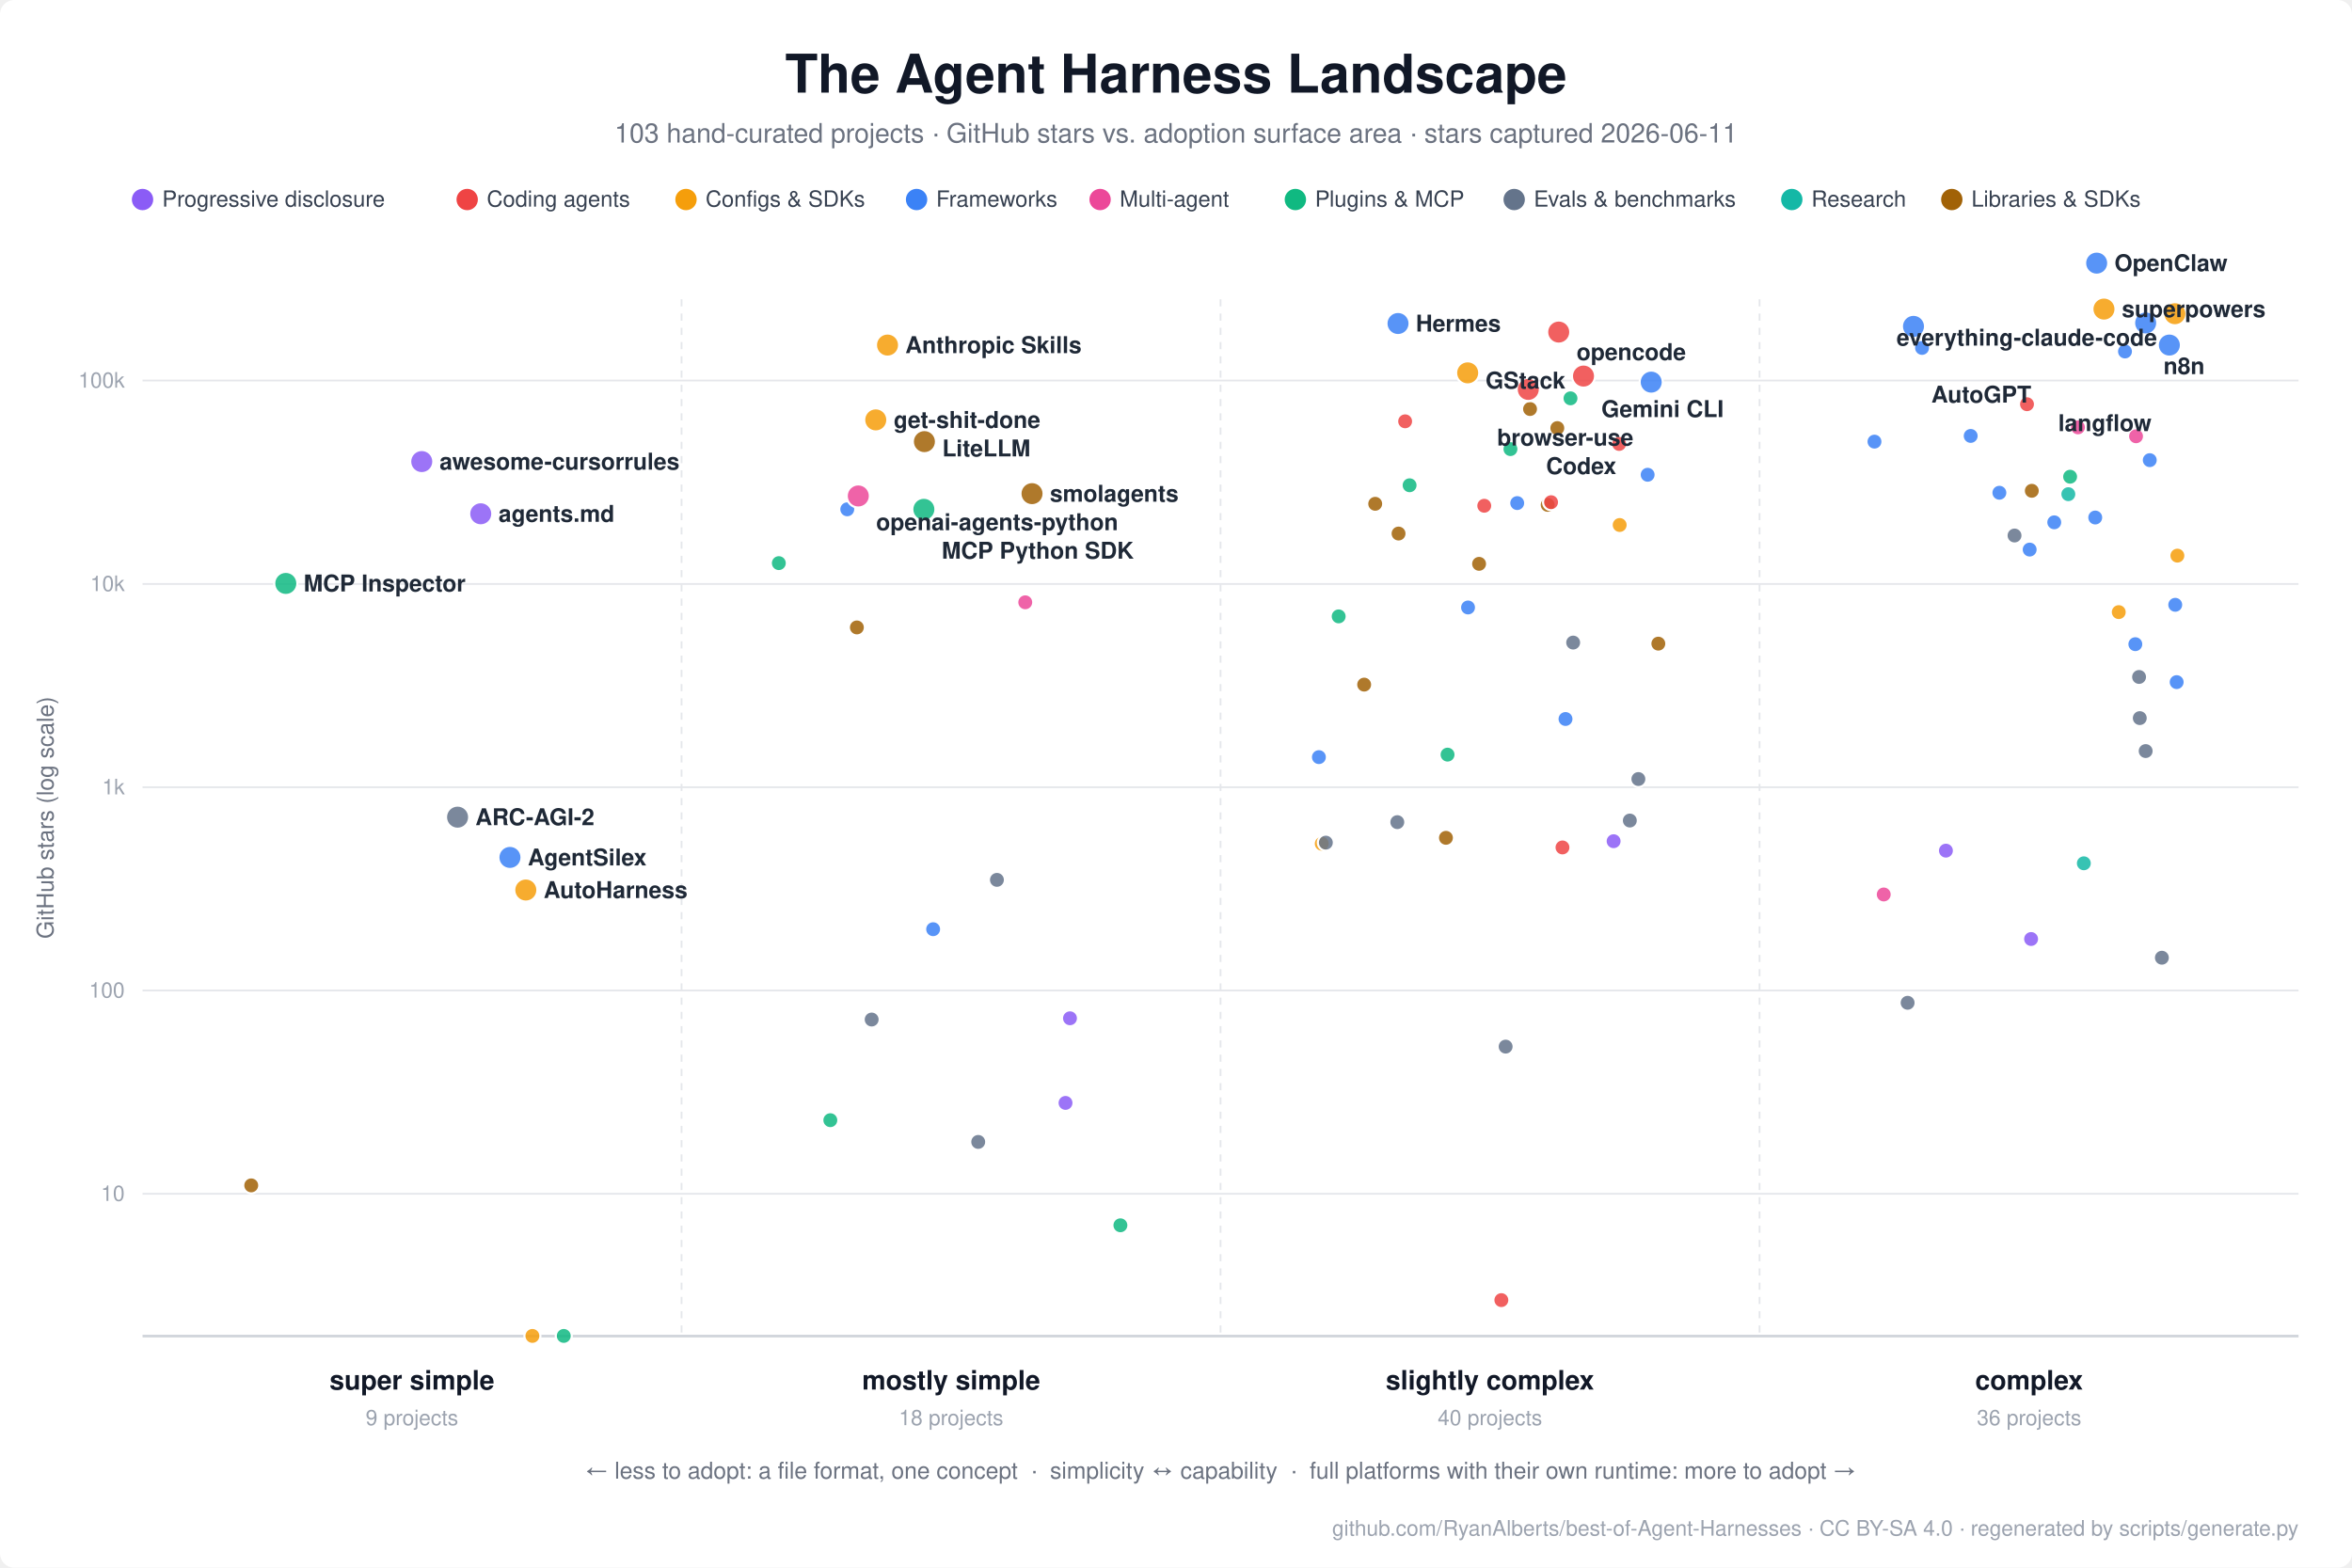
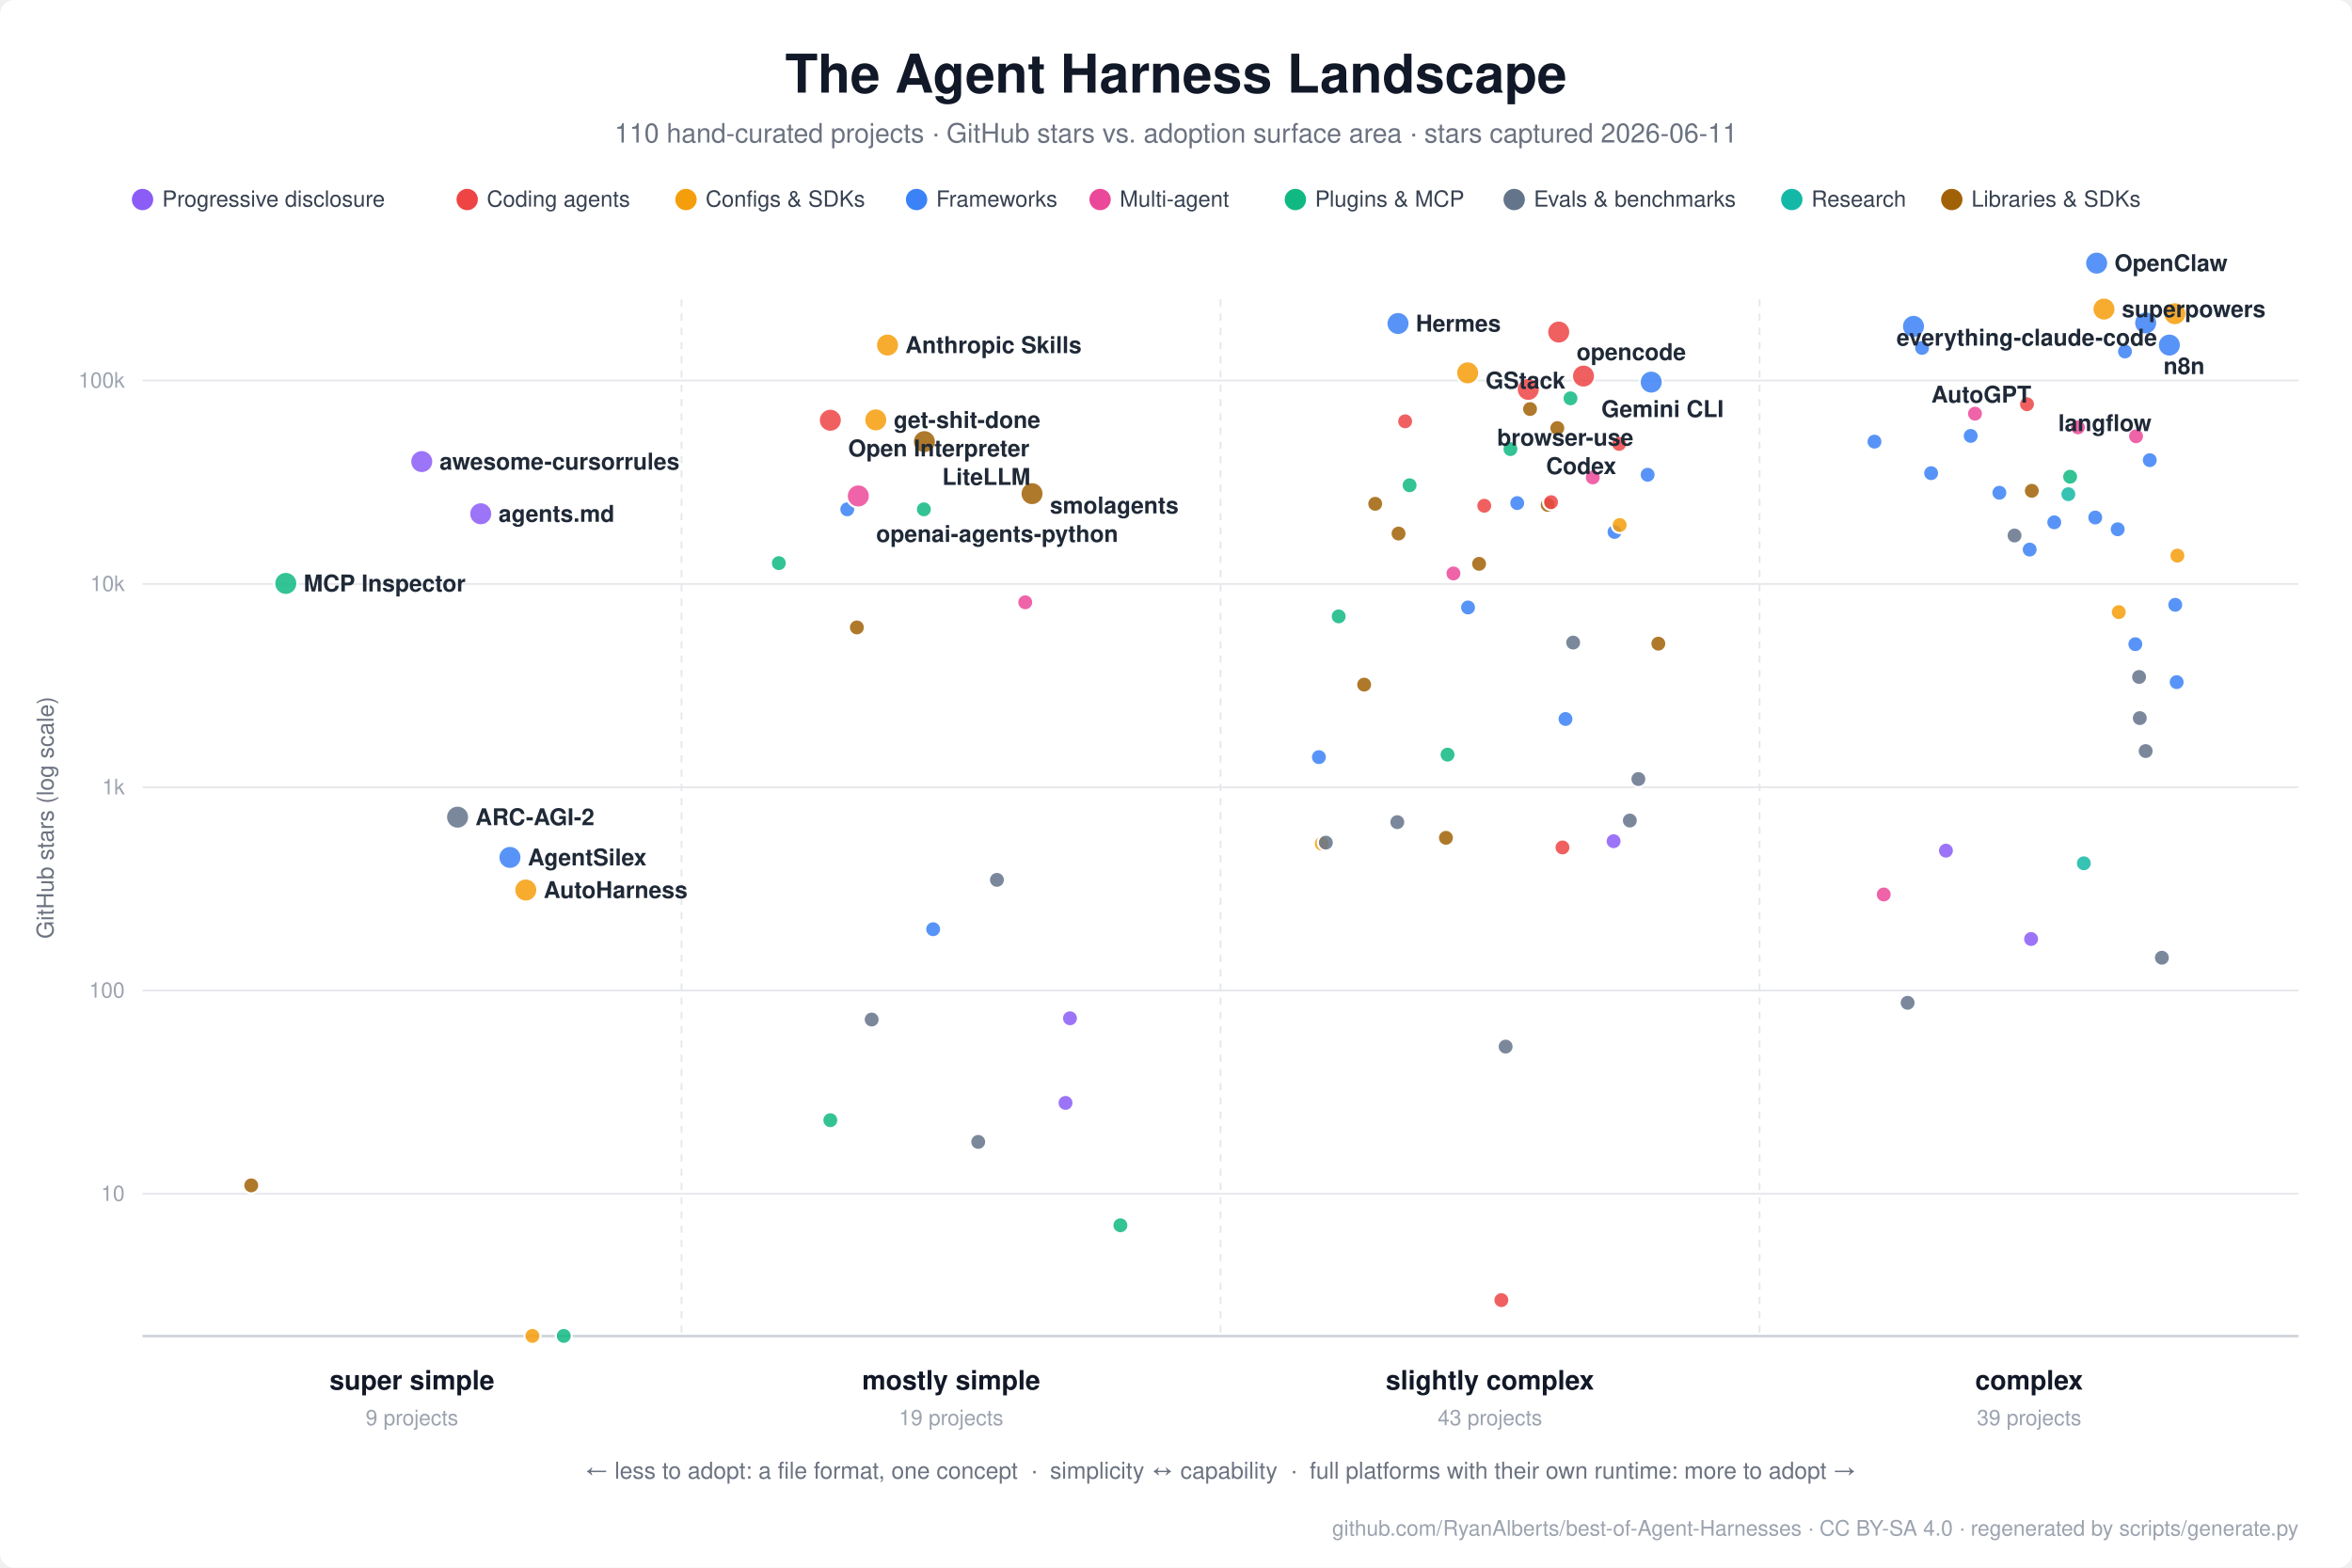
<svg xmlns="http://www.w3.org/2000/svg" viewBox="0 0 1320 880" font-family="-apple-system, 'Segoe UI', Helvetica, Arial, sans-serif">
  <rect width="1320" height="880" fill="#ffffff" rx="8" />
  <text x="660.0" y="52" text-anchor="middle" font-size="30" font-weight="700" fill="#111827">The Agent Harness Landscape</text>
-   <text x="660.0" y="80" text-anchor="middle" font-size="15" fill="#6b7280">103 hand-curated projects · GitHub stars vs. adoption surface area · stars captured 2026-06-11</text>
+   <text x="660.0" y="80" text-anchor="middle" font-size="15" fill="#6b7280">110 hand-curated projects · GitHub stars vs. adoption surface area · stars captured 2026-06-11</text>
  <circle cx="80" cy="112" r="6" fill="#8b5cf6" />
  <text x="91" y="116" font-size="12.5" fill="#374151">Progressive disclosure</text>
  <circle cx="262.2" cy="112" r="6" fill="#ef4444" />
  <text x="273.2" y="116" font-size="12.5" fill="#374151">Coding agents</text>
  <circle cx="385.0" cy="112" r="6" fill="#f59e0b" />
  <text x="396.0" y="116" font-size="12.5" fill="#374151">Configs &amp; SDKs</text>
  <circle cx="514.4" cy="112" r="6" fill="#3b82f6" />
  <text x="525.4" y="116" font-size="12.5" fill="#374151">Frameworks</text>
  <circle cx="617.4" cy="112" r="6" fill="#ec4899" />
  <text x="628.4" y="116" font-size="12.5" fill="#374151">Multi-agent</text>
  <circle cx="727.0" cy="112" r="6" fill="#10b981" />
  <text x="738.0" y="116" font-size="12.5" fill="#374151">Plugins &amp; MCP</text>
  <circle cx="849.8" cy="112" r="6" fill="#64748b" />
  <text x="860.8" y="116" font-size="12.5" fill="#374151">Evals &amp; benchmarks</text>
  <circle cx="1005.6" cy="112" r="6" fill="#14b8a6" />
  <text x="1016.6" y="116" font-size="12.5" fill="#374151">Research</text>
  <circle cx="1095.4" cy="112" r="6" fill="#a16207" />
  <text x="1106.4" y="116" font-size="12.5" fill="#374151">Libraries &amp; SDKs</text>
  <line x1="80" y1="670.1" x2="1290" y2="670.1" stroke="#e5e7eb" stroke-width="1" />
  <text x="70" y="674.1" text-anchor="end" font-size="12" fill="#9ca3af">10</text>
  <line x1="80" y1="556.0" x2="1290" y2="556.0" stroke="#e5e7eb" stroke-width="1" />
  <text x="70" y="560.0" text-anchor="end" font-size="12" fill="#9ca3af">100</text>
  <line x1="80" y1="441.9" x2="1290" y2="441.9" stroke="#e5e7eb" stroke-width="1" />
  <text x="70" y="445.9" text-anchor="end" font-size="12" fill="#9ca3af">1k</text>
  <line x1="80" y1="327.8" x2="1290" y2="327.8" stroke="#e5e7eb" stroke-width="1" />
  <text x="70" y="331.8" text-anchor="end" font-size="12" fill="#9ca3af">10k</text>
  <line x1="80" y1="213.6" x2="1290" y2="213.6" stroke="#e5e7eb" stroke-width="1" />
  <text x="70" y="217.6" text-anchor="end" font-size="12" fill="#9ca3af">100k</text>
  <text x="30" y="459" font-size="13" fill="#6b7280" transform="rotate(-90 30 459)" text-anchor="middle">GitHub stars (log scale)</text>
  <text x="231.2" y="780" text-anchor="middle" font-size="15" font-weight="600" fill="#111827">super simple</text>
  <text x="231.2" y="800" text-anchor="middle" font-size="12" fill="#9ca3af">9 projects</text>
  <line x1="382.5" y1="168" x2="382.5" y2="750" stroke="#e5e7eb" stroke-width="1" stroke-dasharray="4 4" />
  <text x="533.8" y="780" text-anchor="middle" font-size="15" font-weight="600" fill="#111827">mostly simple</text>
-   <text x="533.8" y="800" text-anchor="middle" font-size="12" fill="#9ca3af">18 projects</text>
+   <text x="533.8" y="800" text-anchor="middle" font-size="12" fill="#9ca3af">19 projects</text>
  <line x1="685.0" y1="168" x2="685.0" y2="750" stroke="#e5e7eb" stroke-width="1" stroke-dasharray="4 4" />
  <text x="836.2" y="780" text-anchor="middle" font-size="15" font-weight="600" fill="#111827">slightly complex</text>
-   <text x="836.2" y="800" text-anchor="middle" font-size="12" fill="#9ca3af">40 projects</text>
+   <text x="836.2" y="800" text-anchor="middle" font-size="12" fill="#9ca3af">43 projects</text>
  <line x1="987.5" y1="168" x2="987.5" y2="750" stroke="#e5e7eb" stroke-width="1" stroke-dasharray="4 4" />
  <text x="1138.8" y="780" text-anchor="middle" font-size="15" font-weight="600" fill="#111827">complex</text>
-   <text x="1138.8" y="800" text-anchor="middle" font-size="12" fill="#9ca3af">36 projects</text>
+   <text x="1138.8" y="800" text-anchor="middle" font-size="12" fill="#9ca3af">39 projects</text>
  <line x1="80" y1="750" x2="1290" y2="750" stroke="#d1d5db" stroke-width="1.5" />
  <text x="685.0" y="830" text-anchor="middle" font-size="13" fill="#6b7280">←  less to adopt: a file format, one concept  ·  simplicity ↔ capability  ·  full platforms with their own runtime: more to adopt  →</text>
  <circle cx="316.4" cy="749.9" r="4.5" fill="#10b981" fill-opacity="0.85" stroke="#ffffff" stroke-width="1.2" />
  <circle cx="298.8" cy="749.9" r="4.5" fill="#f59e0b" fill-opacity="0.85" stroke="#ffffff" stroke-width="1.2" />
  <circle cx="842.6" cy="729.8" r="4.5" fill="#ef4444" fill-opacity="0.85" stroke="#ffffff" stroke-width="1.2" />
  <circle cx="628.8" cy="687.8" r="4.5" fill="#10b981" fill-opacity="0.85" stroke="#ffffff" stroke-width="1.2" />
  <circle cx="141.0" cy="665.4" r="4.5" fill="#a16207" fill-opacity="0.85" stroke="#ffffff" stroke-width="1.2" />
  <circle cx="549.0" cy="641.0" r="4.5" fill="#64748b" fill-opacity="0.85" stroke="#ffffff" stroke-width="1.2" />
  <circle cx="466.0" cy="628.8" r="4.5" fill="#10b981" fill-opacity="0.85" stroke="#ffffff" stroke-width="1.2" />
  <circle cx="598.0" cy="619.1" r="4.5" fill="#8b5cf6" fill-opacity="0.85" stroke="#ffffff" stroke-width="1.2" />
  <circle cx="845.0" cy="587.5" r="4.5" fill="#64748b" fill-opacity="0.85" stroke="#ffffff" stroke-width="1.2" />
  <circle cx="489.2" cy="572.3" r="4.5" fill="#64748b" fill-opacity="0.85" stroke="#ffffff" stroke-width="1.2" />
  <circle cx="600.5" cy="571.6" r="4.5" fill="#8b5cf6" fill-opacity="0.85" stroke="#ffffff" stroke-width="1.2" />
  <circle cx="1070.6" cy="562.9" r="4.5" fill="#64748b" fill-opacity="0.85" stroke="#ffffff" stroke-width="1.2" />
  <circle cx="1213.3" cy="537.6" r="4.5" fill="#64748b" fill-opacity="0.85" stroke="#ffffff" stroke-width="1.2" />
  <circle cx="1139.9" cy="527.1" r="4.5" fill="#8b5cf6" fill-opacity="0.85" stroke="#ffffff" stroke-width="1.2" />
  <circle cx="523.7" cy="521.6" r="4.5" fill="#3b82f6" fill-opacity="0.85" stroke="#ffffff" stroke-width="1.2" />
  <circle cx="1057.2" cy="502.1" r="4.5" fill="#ec4899" fill-opacity="0.85" stroke="#ffffff" stroke-width="1.2" />
  <circle cx="295.1" cy="499.6" r="6.5" fill="#f59e0b" fill-opacity="0.85" stroke="#ffffff" stroke-width="1.2" />
  <circle cx="559.5" cy="493.9" r="4.5" fill="#64748b" fill-opacity="0.85" stroke="#ffffff" stroke-width="1.2" />
  <circle cx="1169.5" cy="484.6" r="4.5" fill="#14b8a6" fill-opacity="0.85" stroke="#ffffff" stroke-width="1.2" />
  <circle cx="286.2" cy="481.3" r="6.5" fill="#3b82f6" fill-opacity="0.85" stroke="#ffffff" stroke-width="1.2" />
  <circle cx="1092.1" cy="477.5" r="4.5" fill="#8b5cf6" fill-opacity="0.85" stroke="#ffffff" stroke-width="1.2" />
  <circle cx="876.9" cy="475.7" r="4.5" fill="#ef4444" fill-opacity="0.85" stroke="#ffffff" stroke-width="1.2" />
  <circle cx="741.8" cy="473.6" r="4.5" fill="#f59e0b" fill-opacity="0.85" stroke="#ffffff" stroke-width="1.2" />
  <circle cx="744.1" cy="473.0" r="4.5" fill="#64748b" fill-opacity="0.85" stroke="#ffffff" stroke-width="1.2" />
  <circle cx="905.6" cy="472.2" r="4.5" fill="#8b5cf6" fill-opacity="0.85" stroke="#ffffff" stroke-width="1.2" />
  <circle cx="811.5" cy="470.3" r="4.5" fill="#a16207" fill-opacity="0.85" stroke="#ffffff" stroke-width="1.2" />
  <circle cx="784.2" cy="461.5" r="4.5" fill="#64748b" fill-opacity="0.85" stroke="#ffffff" stroke-width="1.2" />
  <circle cx="914.7" cy="460.6" r="4.5" fill="#64748b" fill-opacity="0.85" stroke="#ffffff" stroke-width="1.2" />
  <circle cx="256.8" cy="458.7" r="6.5" fill="#64748b" fill-opacity="0.85" stroke="#ffffff" stroke-width="1.2" />
  <circle cx="919.5" cy="437.3" r="4.5" fill="#64748b" fill-opacity="0.85" stroke="#ffffff" stroke-width="1.2" />
  <circle cx="740.2" cy="425.0" r="4.5" fill="#3b82f6" fill-opacity="0.85" stroke="#ffffff" stroke-width="1.2" />
  <circle cx="812.4" cy="423.6" r="4.5" fill="#10b981" fill-opacity="0.85" stroke="#ffffff" stroke-width="1.2" />
  <circle cx="1204.2" cy="421.6" r="4.5" fill="#64748b" fill-opacity="0.85" stroke="#ffffff" stroke-width="1.2" />
  <circle cx="878.6" cy="403.6" r="4.5" fill="#3b82f6" fill-opacity="0.85" stroke="#ffffff" stroke-width="1.2" />
  <circle cx="1200.9" cy="403.1" r="4.5" fill="#64748b" fill-opacity="0.85" stroke="#ffffff" stroke-width="1.2" />
  <circle cx="765.6" cy="384.3" r="4.5" fill="#a16207" fill-opacity="0.85" stroke="#ffffff" stroke-width="1.2" />
  <circle cx="1221.6" cy="382.9" r="4.5" fill="#3b82f6" fill-opacity="0.85" stroke="#ffffff" stroke-width="1.2" />
  <circle cx="1200.5" cy="380.0" r="4.5" fill="#64748b" fill-opacity="0.85" stroke="#ffffff" stroke-width="1.2" />
  <circle cx="1198.4" cy="361.6" r="4.5" fill="#3b82f6" fill-opacity="0.85" stroke="#ffffff" stroke-width="1.2" />
  <circle cx="930.7" cy="361.3" r="4.5" fill="#a16207" fill-opacity="0.85" stroke="#ffffff" stroke-width="1.2" />
  <circle cx="882.9" cy="360.7" r="4.5" fill="#64748b" fill-opacity="0.85" stroke="#ffffff" stroke-width="1.2" />
  <circle cx="480.9" cy="352.2" r="4.5" fill="#a16207" fill-opacity="0.85" stroke="#ffffff" stroke-width="1.2" />
  <circle cx="751.3" cy="346.0" r="4.5" fill="#10b981" fill-opacity="0.85" stroke="#ffffff" stroke-width="1.2" />
  <circle cx="1189.1" cy="343.6" r="4.5" fill="#f59e0b" fill-opacity="0.85" stroke="#ffffff" stroke-width="1.2" />
  <circle cx="823.9" cy="341.0" r="4.5" fill="#3b82f6" fill-opacity="0.85" stroke="#ffffff" stroke-width="1.2" />
  <circle cx="1220.8" cy="339.5" r="4.5" fill="#3b82f6" fill-opacity="0.85" stroke="#ffffff" stroke-width="1.2" />
  <circle cx="575.4" cy="338.1" r="4.5" fill="#ec4899" fill-opacity="0.85" stroke="#ffffff" stroke-width="1.2" />
  <circle cx="160.4" cy="327.5" r="6.5" fill="#10b981" fill-opacity="0.85" stroke="#ffffff" stroke-width="1.2" />
+   <circle cx="815.7" cy="321.9" r="4.5" fill="#ec4899" fill-opacity="0.85" stroke="#ffffff" stroke-width="1.2" />
  <circle cx="830.1" cy="316.5" r="4.5" fill="#a16207" fill-opacity="0.85" stroke="#ffffff" stroke-width="1.2" />
  <circle cx="437.1" cy="316.1" r="4.5" fill="#10b981" fill-opacity="0.85" stroke="#ffffff" stroke-width="1.2" />
  <circle cx="1222.0" cy="311.9" r="4.5" fill="#f59e0b" fill-opacity="0.85" stroke="#ffffff" stroke-width="1.2" />
  <circle cx="1139.1" cy="308.5" r="4.5" fill="#3b82f6" fill-opacity="0.85" stroke="#ffffff" stroke-width="1.2" />
  <circle cx="1130.6" cy="300.6" r="4.5" fill="#64748b" fill-opacity="0.85" stroke="#ffffff" stroke-width="1.2" />
  <circle cx="784.9" cy="299.5" r="4.5" fill="#a16207" fill-opacity="0.85" stroke="#ffffff" stroke-width="1.2" />
+   <circle cx="906.1" cy="298.6" r="4.5" fill="#3b82f6" fill-opacity="0.85" stroke="#ffffff" stroke-width="1.2" />
+   <circle cx="1188.5" cy="297.1" r="4.5" fill="#3b82f6" fill-opacity="0.85" stroke="#ffffff" stroke-width="1.2" />
  <circle cx="909.0" cy="294.7" r="4.5" fill="#f59e0b" fill-opacity="0.85" stroke="#ffffff" stroke-width="1.2" />
  <circle cx="1152.9" cy="293.2" r="4.5" fill="#3b82f6" fill-opacity="0.85" stroke="#ffffff" stroke-width="1.2" />
  <circle cx="1175.9" cy="290.5" r="4.5" fill="#3b82f6" fill-opacity="0.85" stroke="#ffffff" stroke-width="1.2" />
  <circle cx="269.8" cy="288.4" r="6.5" fill="#8b5cf6" fill-opacity="0.85" stroke="#ffffff" stroke-width="1.2" />
  <circle cx="475.5" cy="285.9" r="4.5" fill="#3b82f6" fill-opacity="0.85" stroke="#ffffff" stroke-width="1.2" />
-   <circle cx="518.5" cy="285.9" r="6.5" fill="#10b981" fill-opacity="0.85" stroke="#ffffff" stroke-width="1.2" />
+   <circle cx="518.5" cy="285.9" r="4.5" fill="#10b981" fill-opacity="0.85" stroke="#ffffff" stroke-width="1.2" />
  <circle cx="833.0" cy="283.9" r="4.5" fill="#ef4444" fill-opacity="0.85" stroke="#ffffff" stroke-width="1.2" />
  <circle cx="868.6" cy="283.4" r="4.5" fill="#a16207" fill-opacity="0.85" stroke="#ffffff" stroke-width="1.2" />
  <circle cx="771.8" cy="282.8" r="4.5" fill="#a16207" fill-opacity="0.85" stroke="#ffffff" stroke-width="1.2" />
  <circle cx="851.5" cy="282.4" r="4.5" fill="#3b82f6" fill-opacity="0.85" stroke="#ffffff" stroke-width="1.2" />
  <circle cx="870.5" cy="281.9" r="4.5" fill="#ef4444" fill-opacity="0.85" stroke="#ffffff" stroke-width="1.2" />
  <circle cx="481.7" cy="278.4" r="6.5" fill="#ec4899" fill-opacity="0.85" stroke="#ffffff" stroke-width="1.2" />
  <circle cx="1160.8" cy="277.4" r="4.5" fill="#14b8a6" fill-opacity="0.85" stroke="#ffffff" stroke-width="1.2" />
  <circle cx="579.2" cy="277.1" r="6.5" fill="#a16207" fill-opacity="0.85" stroke="#ffffff" stroke-width="1.2" />
  <circle cx="1122.1" cy="276.6" r="4.5" fill="#3b82f6" fill-opacity="0.85" stroke="#ffffff" stroke-width="1.2" />
  <circle cx="1140.3" cy="275.5" r="4.5" fill="#a16207" fill-opacity="0.85" stroke="#ffffff" stroke-width="1.2" />
  <circle cx="791.1" cy="272.4" r="4.5" fill="#10b981" fill-opacity="0.85" stroke="#ffffff" stroke-width="1.2" />
+   <circle cx="893.9" cy="268.0" r="4.5" fill="#ec4899" fill-opacity="0.85" stroke="#ffffff" stroke-width="1.2" />
  <circle cx="1161.8" cy="267.6" r="4.5" fill="#10b981" fill-opacity="0.85" stroke="#ffffff" stroke-width="1.2" />
  <circle cx="924.7" cy="266.5" r="4.5" fill="#3b82f6" fill-opacity="0.85" stroke="#ffffff" stroke-width="1.2" />
+   <circle cx="1083.8" cy="265.6" r="4.5" fill="#3b82f6" fill-opacity="0.85" stroke="#ffffff" stroke-width="1.2" />
  <circle cx="236.7" cy="259.1" r="6.5" fill="#8b5cf6" fill-opacity="0.85" stroke="#ffffff" stroke-width="1.2" />
  <circle cx="1206.5" cy="258.3" r="4.5" fill="#3b82f6" fill-opacity="0.85" stroke="#ffffff" stroke-width="1.2" />
  <circle cx="847.7" cy="252.1" r="4.5" fill="#10b981" fill-opacity="0.85" stroke="#ffffff" stroke-width="1.2" />
  <circle cx="908.7" cy="249.2" r="4.5" fill="#ef4444" fill-opacity="0.85" stroke="#ffffff" stroke-width="1.2" />
  <circle cx="518.8" cy="247.9" r="6.5" fill="#a16207" fill-opacity="0.85" stroke="#ffffff" stroke-width="1.2" />
  <circle cx="1052.0" cy="247.9" r="4.5" fill="#3b82f6" fill-opacity="0.85" stroke="#ffffff" stroke-width="1.2" />
  <circle cx="1198.8" cy="244.9" r="4.5" fill="#ec4899" fill-opacity="0.85" stroke="#ffffff" stroke-width="1.2" />
  <circle cx="1106.0" cy="244.7" r="4.5" fill="#3b82f6" fill-opacity="0.85" stroke="#ffffff" stroke-width="1.2" />
  <circle cx="874.0" cy="240.3" r="4.5" fill="#a16207" fill-opacity="0.85" stroke="#ffffff" stroke-width="1.2" />
  <circle cx="1166.2" cy="239.9" r="4.5" fill="#ec4899" fill-opacity="0.85" stroke="#ffffff" stroke-width="1.2" />
  <circle cx="788.6" cy="236.5" r="4.5" fill="#ef4444" fill-opacity="0.85" stroke="#ffffff" stroke-width="1.2" />
+   <circle cx="466.0" cy="235.9" r="6.5" fill="#ef4444" fill-opacity="0.85" stroke="#ffffff" stroke-width="1.2" />
  <circle cx="491.5" cy="235.7" r="6.5" fill="#f59e0b" fill-opacity="0.85" stroke="#ffffff" stroke-width="1.2" />
+   <circle cx="1108.4" cy="232.2" r="4.5" fill="#ec4899" fill-opacity="0.85" stroke="#ffffff" stroke-width="1.2" />
  <circle cx="858.7" cy="229.6" r="4.5" fill="#a16207" fill-opacity="0.85" stroke="#ffffff" stroke-width="1.2" />
  <circle cx="1137.6" cy="226.9" r="4.5" fill="#ef4444" fill-opacity="0.85" stroke="#ffffff" stroke-width="1.2" />
  <circle cx="881.4" cy="223.6" r="4.5" fill="#10b981" fill-opacity="0.85" stroke="#ffffff" stroke-width="1.2" />
  <circle cx="857.7" cy="218.6" r="6.5" fill="#ef4444" fill-opacity="0.85" stroke="#ffffff" stroke-width="1.2" />
  <circle cx="926.7" cy="214.5" r="6.5" fill="#3b82f6" fill-opacity="0.85" stroke="#ffffff" stroke-width="1.2" />
  <circle cx="888.7" cy="211.1" r="6.5" fill="#ef4444" fill-opacity="0.85" stroke="#ffffff" stroke-width="1.2" />
  <circle cx="823.7" cy="209.3" r="6.5" fill="#f59e0b" fill-opacity="0.85" stroke="#ffffff" stroke-width="1.2" />
  <circle cx="1192.6" cy="197.3" r="4.5" fill="#3b82f6" fill-opacity="0.85" stroke="#ffffff" stroke-width="1.2" />
  <circle cx="1078.7" cy="195.3" r="4.5" fill="#3b82f6" fill-opacity="0.85" stroke="#ffffff" stroke-width="1.2" />
  <circle cx="498.1" cy="193.7" r="6.5" fill="#f59e0b" fill-opacity="0.85" stroke="#ffffff" stroke-width="1.2" />
  <circle cx="1217.5" cy="193.7" r="6.5" fill="#3b82f6" fill-opacity="0.85" stroke="#ffffff" stroke-width="1.2" />
  <circle cx="874.8" cy="186.4" r="6.5" fill="#ef4444" fill-opacity="0.85" stroke="#ffffff" stroke-width="1.2" />
  <circle cx="1073.9" cy="183.2" r="6.5" fill="#3b82f6" fill-opacity="0.85" stroke="#ffffff" stroke-width="1.2" />
  <circle cx="784.6" cy="181.6" r="6.5" fill="#3b82f6" fill-opacity="0.85" stroke="#ffffff" stroke-width="1.2" />
  <circle cx="1204.2" cy="181.3" r="6.5" fill="#3b82f6" fill-opacity="0.85" stroke="#ffffff" stroke-width="1.2" />
  <circle cx="1220.6" cy="176.1" r="6.5" fill="#f59e0b" fill-opacity="0.85" stroke="#ffffff" stroke-width="1.2" />
  <circle cx="1180.8" cy="173.5" r="6.5" fill="#f59e0b" fill-opacity="0.85" stroke="#ffffff" stroke-width="1.2" />
  <circle cx="1176.7" cy="147.7" r="6.5" fill="#3b82f6" fill-opacity="0.85" stroke="#ffffff" stroke-width="1.2" />
  <text x="246.7" y="263.6" text-anchor="start" font-size="13" font-weight="600" fill="#1f2937">awesome-cursorrules</text>
  <text x="279.8" y="292.9" text-anchor="start" font-size="13" font-weight="600" fill="#1f2937">agents.md</text>
  <text x="170.4" y="332.0" text-anchor="start" font-size="13" font-weight="600" fill="#1f2937">MCP Inspector</text>
  <text x="266.8" y="463.2" text-anchor="start" font-size="13" font-weight="600" fill="#1f2937">ARC-AGI-2</text>
  <text x="296.2" y="485.8" text-anchor="start" font-size="13" font-weight="600" fill="#1f2937">AgentSilex</text>
  <text x="305.1" y="504.1" text-anchor="start" font-size="13" font-weight="600" fill="#1f2937">AutoHarness</text>
  <text x="508.1" y="198.2" text-anchor="start" font-size="13" font-weight="600" fill="#1f2937">Anthropic Skills</text>
  <text x="501.5" y="240.2" text-anchor="start" font-size="13" font-weight="600" fill="#1f2937">get-shit-done</text>
-   <text x="528.8" y="256.2" text-anchor="start" font-size="13" font-weight="600" fill="#1f2937">LiteLLM</text>
-   <text x="589.2" y="281.6" text-anchor="start" font-size="13" font-weight="600" fill="#1f2937">smolagents</text>
-   <text x="491.7" y="297.6" text-anchor="start" font-size="13" font-weight="600" fill="#1f2937">openai-agents-python</text>
-   <text x="528.5" y="313.6" text-anchor="start" font-size="13" font-weight="600" fill="#1f2937">MCP Python SDK</text>
+   <text x="476.0" y="256.2" text-anchor="start" font-size="13" font-weight="600" fill="#1f2937">Open Interpreter</text>
+   <text x="528.8" y="272.2" text-anchor="start" font-size="13" font-weight="600" fill="#1f2937">LiteLLM</text>
+   <text x="589.2" y="288.2" text-anchor="start" font-size="13" font-weight="600" fill="#1f2937">smolagents</text>
+   <text x="491.7" y="304.2" text-anchor="start" font-size="13" font-weight="600" fill="#1f2937">openai-agents-python</text>
  <text x="794.6" y="186.1" text-anchor="start" font-size="13" font-weight="600" fill="#1f2937">Hermes</text>
  <text x="884.8" y="202.1" text-anchor="start" font-size="13" font-weight="600" fill="#1f2937">opencode</text>
  <text x="833.7" y="218.1" text-anchor="start" font-size="13" font-weight="600" fill="#1f2937">GStack</text>
  <text x="898.7" y="234.1" text-anchor="start" font-size="13" font-weight="600" fill="#1f2937">Gemini CLI</text>
  <text x="916.7" y="250.1" text-anchor="end" font-size="13" font-weight="600" fill="#1f2937">browser-use</text>
  <text x="867.7" y="266.1" text-anchor="start" font-size="13" font-weight="600" fill="#1f2937">Codex</text>
  <text x="1186.7" y="152.2" text-anchor="start" font-size="13" font-weight="600" fill="#1f2937">OpenClaw</text>
  <text x="1190.8" y="178.0" text-anchor="start" font-size="13" font-weight="600" fill="#1f2937">superpowers</text>
  <text x="1210.6" y="194.0" text-anchor="end" font-size="13" font-weight="600" fill="#1f2937">everything-claude-code</text>
  <text x="1214.2" y="210.0" text-anchor="start" font-size="13" font-weight="600" fill="#1f2937">n8n</text>
  <text x="1083.9" y="226.0" text-anchor="start" font-size="13" font-weight="600" fill="#1f2937">AutoGPT</text>
  <text x="1207.5" y="242.0" text-anchor="end" font-size="13" font-weight="600" fill="#1f2937">langflow</text>
  <text x="1290" y="862" text-anchor="end" font-size="12" fill="#9ca3af">github.com/RyanAlberts/best-of-Agent-Harnesses · CC BY-SA 4.0 · regenerated by scripts/generate.py</text>
</svg>
